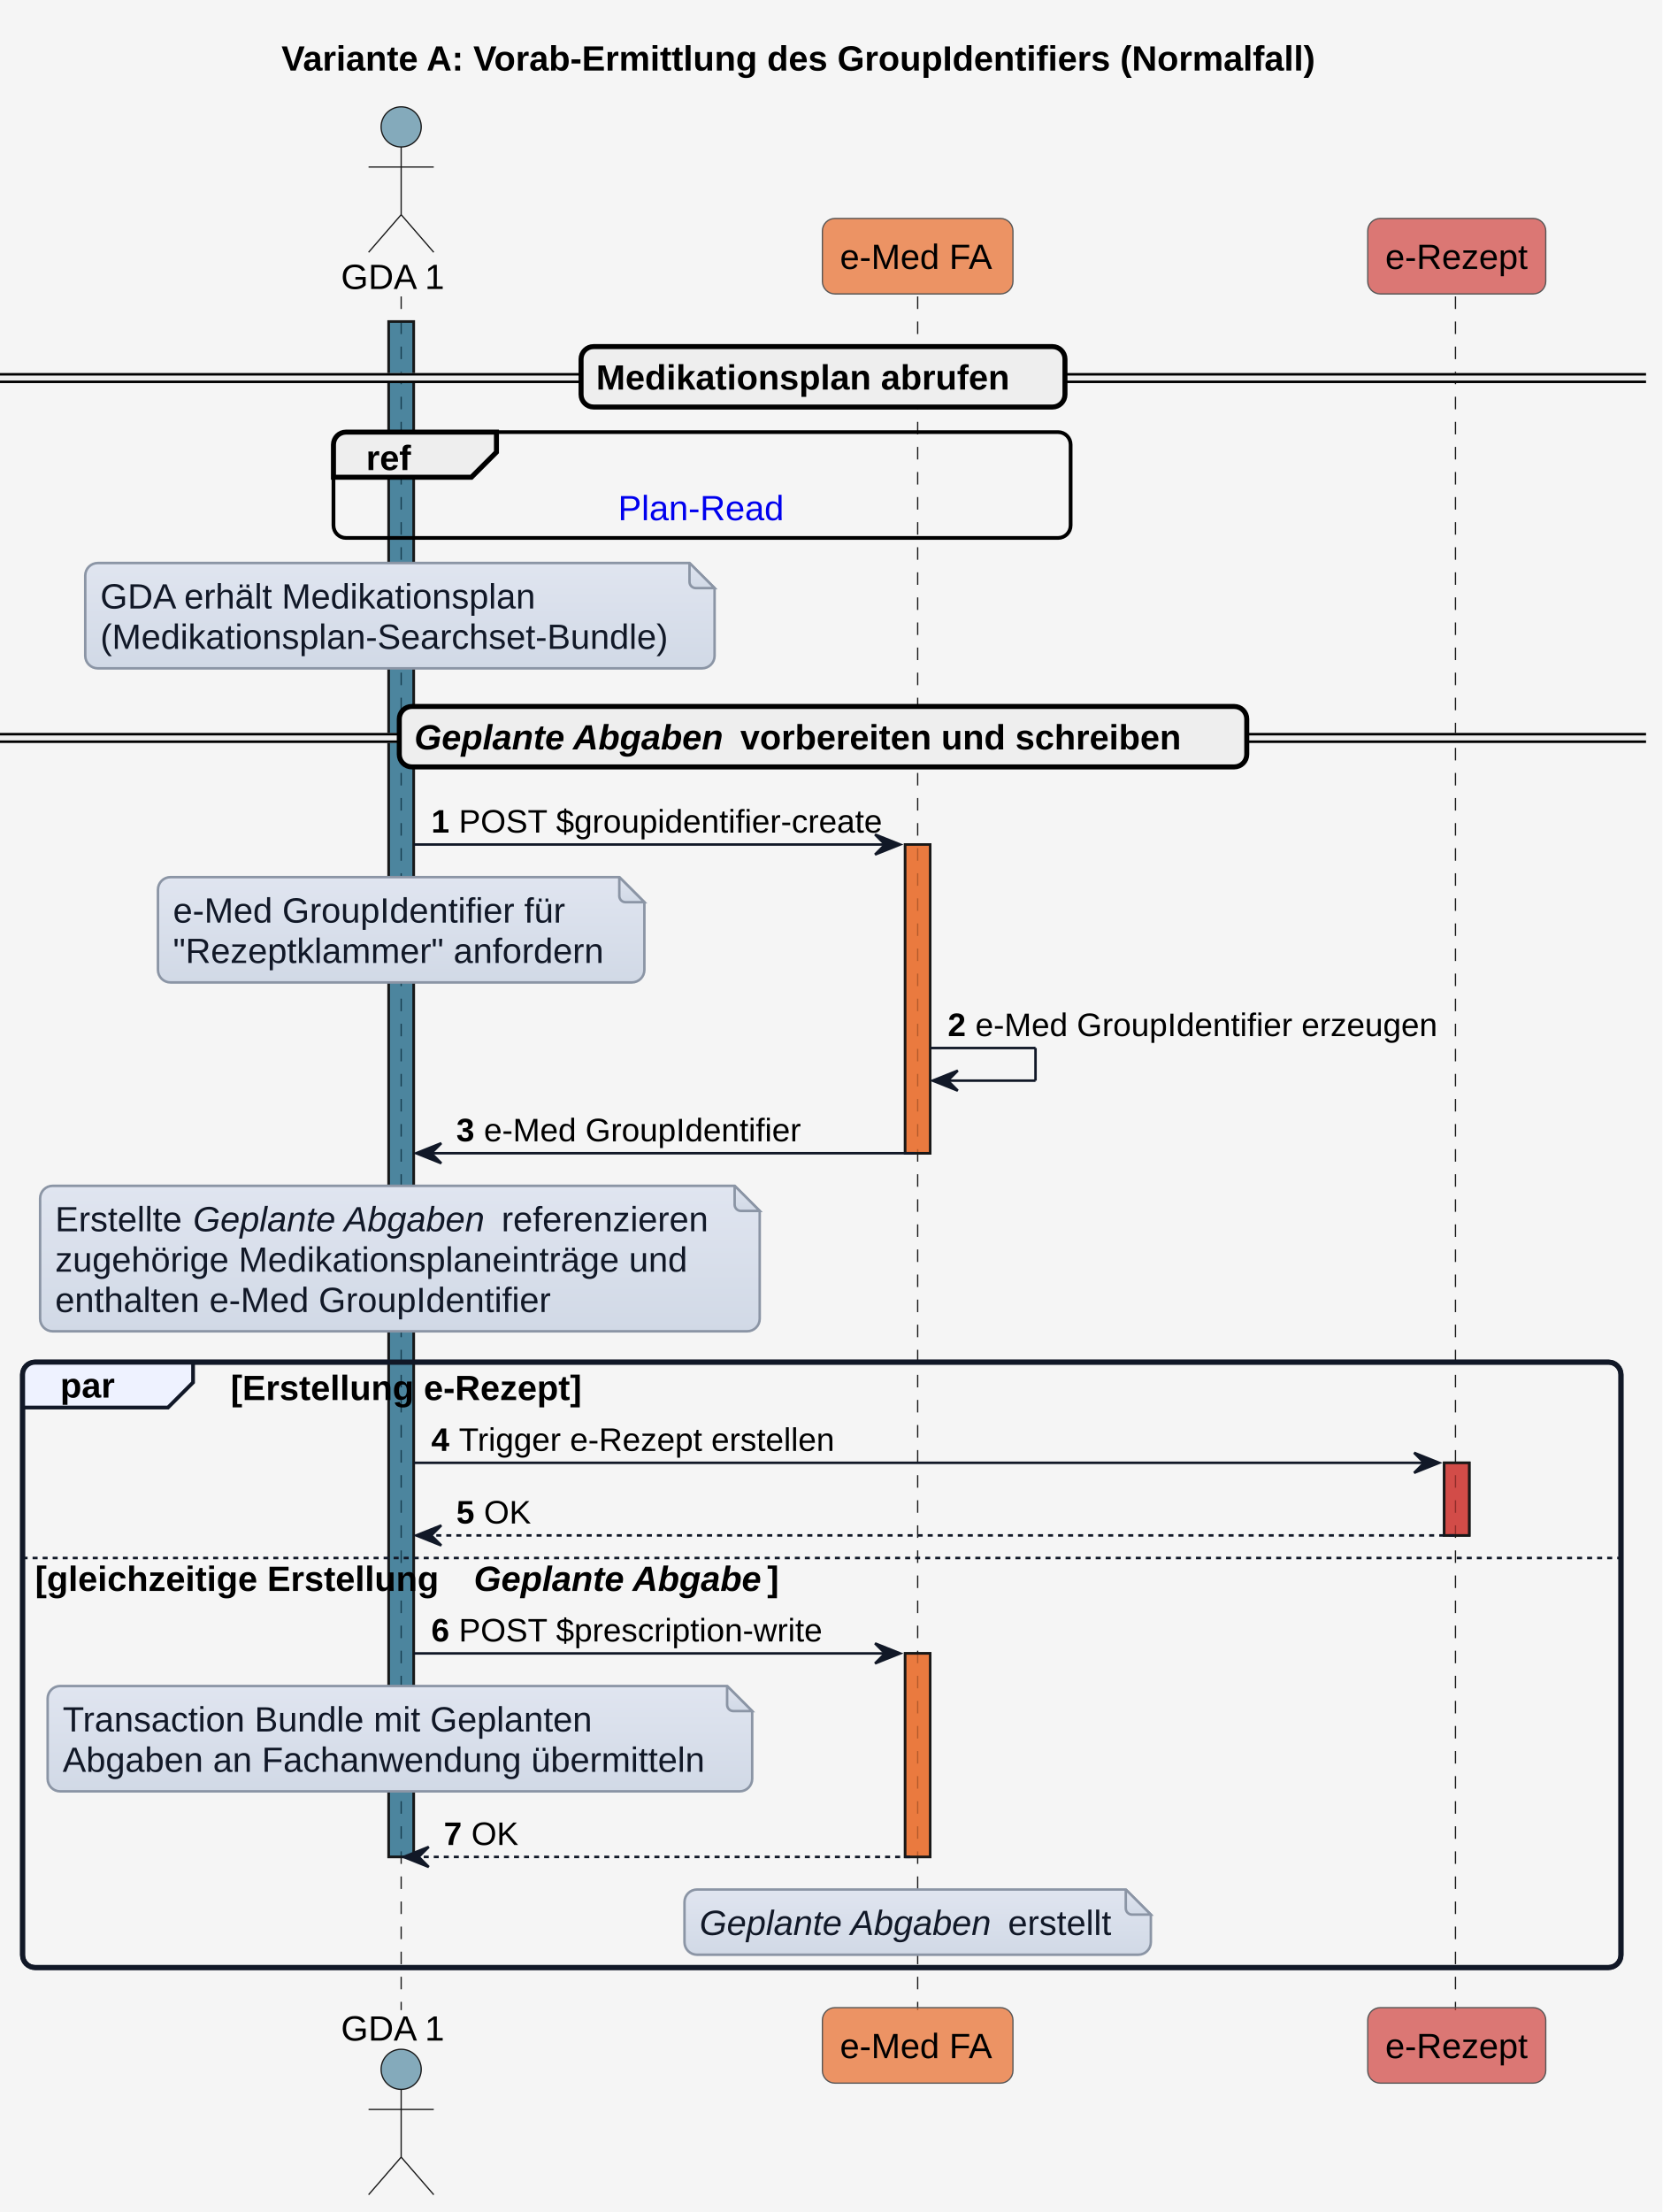
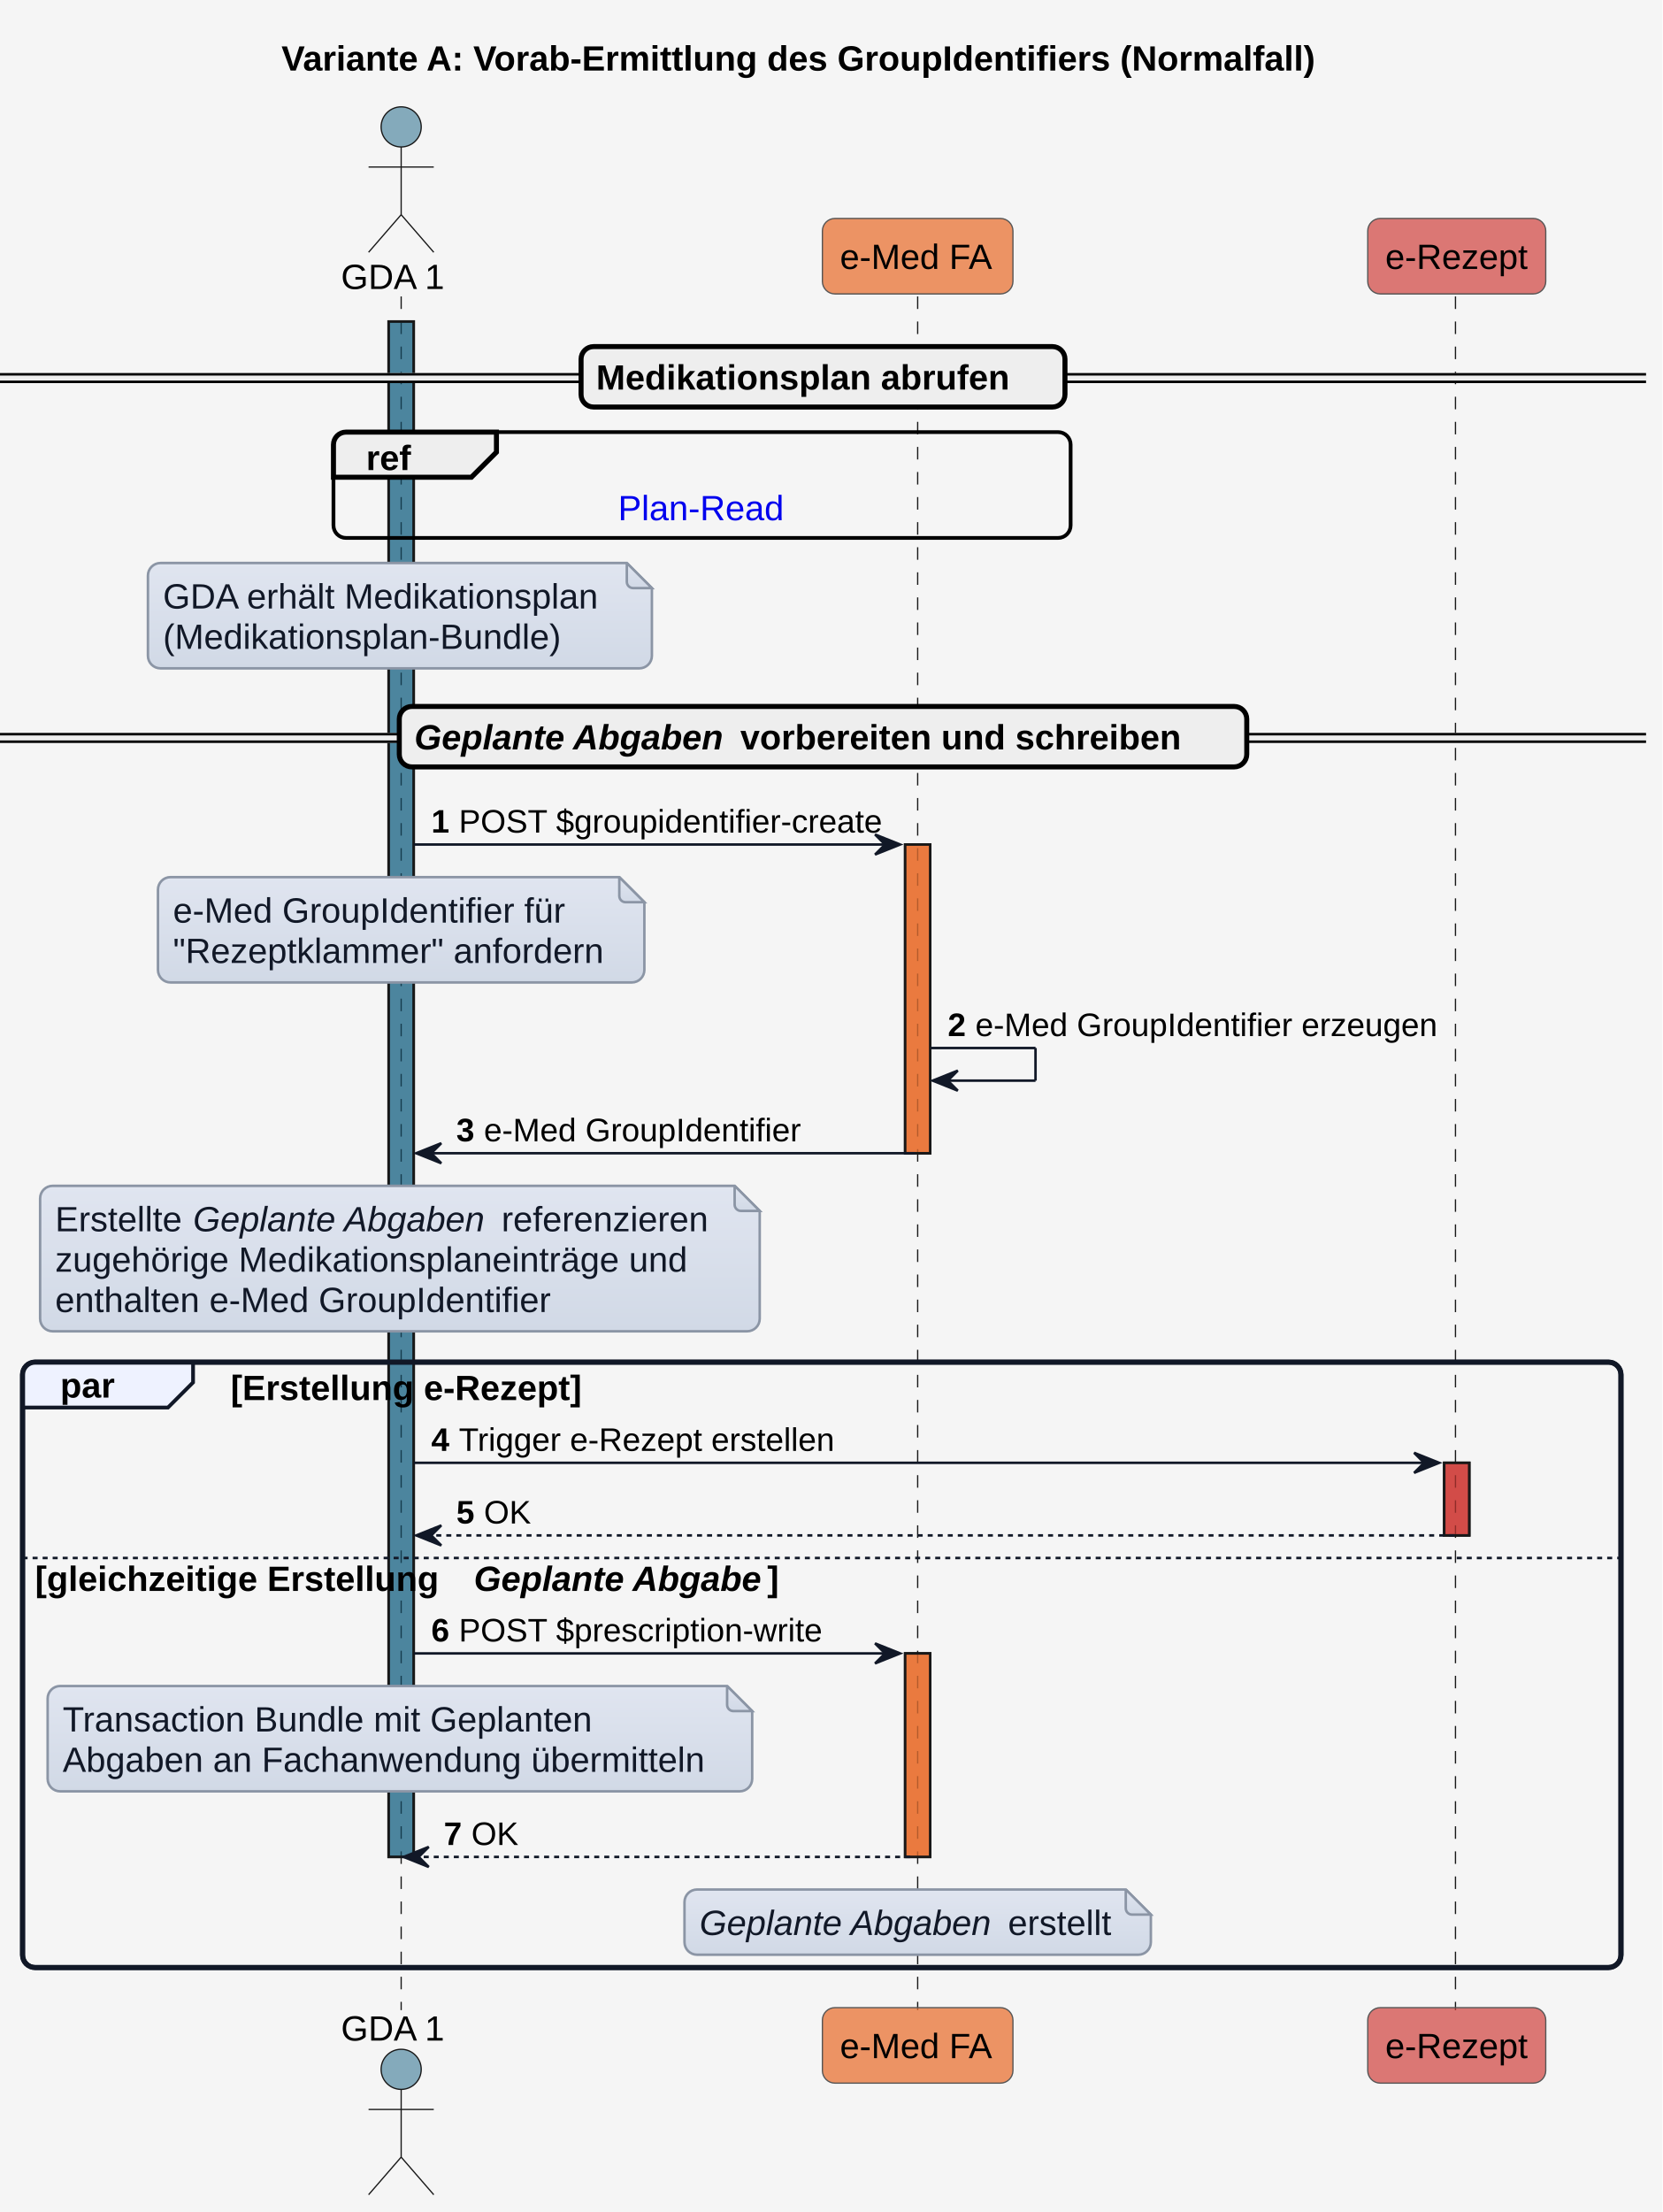
<svg xmlns="http://www.w3.org/2000/svg" xmlns:xlink="http://www.w3.org/1999/xlink" contentStyleType="text/css" height="882px" preserveAspectRatio="none" style="width:663px;height:882px;background:#F5F5F5;" version="1.1" viewBox="0 0 663 882" width="663px" zoomAndPan="magnify">
  <defs>
-     <linearGradient id="g1r8kmfm1xfzo50" x1="50%" x2="50%" y1="0%" y2="100%">
+     <linearGradient id="g49tf4butl4ma0" x1="50%" x2="50%" y1="0%" y2="100%">
      <stop offset="0%" stop-color="#E0E5F0" />
      <stop offset="100%" stop-color="#D1D9E6" />
    </linearGradient>
  </defs>
  <g>
    <rect fill="#F5F5F5" height="882" style="stroke:none;stroke-width:1.0;" width="663" x="0" y="0" />
    <text fill="#000000" font-family="Arial" font-size="14" font-weight="bold" lengthAdjust="spacing" textLength="431" x="112.25" y="28.132">Variante A: Vorab-Ermittlung des GroupIdentifiers (Normalfall)</text>
    <rect fill="#156082" fill-opacity="0.502" height="612.219" style="stroke:#181818;stroke-width:1.0;" width="10" x="155" y="128.197" />
    <rect fill="#E97232" fill-opacity="0.741" height="123.095" style="stroke:#181818;stroke-width:1.0;" width="10" x="361" y="336.738" />
    <rect fill="#E97232" fill-opacity="0.741" height="81.146" style="stroke:#181818;stroke-width:1.0;" width="10" x="361" y="659.27" />
    <rect fill="#CD3732" fill-opacity="0.663" height="28.949" style="stroke:#181818;stroke-width:1.0;" width="10" x="576" y="583.274" />
    <rect fill="none" height="241.387" rx="5" ry="5" style="stroke:#111827;stroke-width:2.0;" width="637.5" x="9" y="543.128" />
    <line style="stroke:#181818;stroke-width:0.5;stroke-dasharray:5.0,5.0;" x1="160" x2="160" y1="118.197" y2="801.515" />
    <line style="stroke:#181818;stroke-width:0.5;stroke-dasharray:5.0,5.0;" x1="366" x2="366" y1="118.197" y2="801.515" />
    <line style="stroke:#181818;stroke-width:0.5;stroke-dasharray:5.0,5.0;" x1="580.5" x2="580.5" y1="118.197" y2="801.515" />
    <text fill="#000000" font-family="Arial" font-size="14" lengthAdjust="spacing" textLength="42" x="136" y="115.231">GDA 1</text>
    <ellipse cx="160" cy="50.599" fill="#156082" fill-opacity="0.502" rx="8" ry="8" style="stroke:#181818;stroke-width:0.5;" />
    <path d="M160,58.599 L160,85.599 M147,66.599 L173,66.599 M160,85.599 L147,100.599 M160,85.599 L173,100.599 " fill="none" style="stroke:#181818;stroke-width:0.5;" />
    <text fill="#000000" font-family="Arial" font-size="14" lengthAdjust="spacing" textLength="42" x="136" y="813.647">GDA 1</text>
    <ellipse cx="160" cy="825.114" fill="#156082" fill-opacity="0.502" rx="8" ry="8" style="stroke:#181818;stroke-width:0.5;" />
    <path d="M160,833.114 L160,860.114 M147,841.114 L173,841.114 M160,860.114 L147,875.114 M160,860.114 L173,875.114 " fill="none" style="stroke:#181818;stroke-width:0.5;" />
    <rect fill="#E97232" fill-opacity="0.741" height="30.099" rx="5" ry="5" style="stroke:#555555;stroke-width:0.5;" width="76" x="328" y="87.099" />
    <text fill="#000000" font-family="Arial" font-size="14" lengthAdjust="spacing" textLength="62" x="335" y="107.231">e-Med FA</text>
    <rect fill="#E97232" fill-opacity="0.741" height="30.099" rx="5" ry="5" style="stroke:#555555;stroke-width:0.5;" width="76" x="328" y="800.515" />
    <text fill="#000000" font-family="Arial" font-size="14" lengthAdjust="spacing" textLength="62" x="335" y="820.647">e-Med FA</text>
    <rect fill="#CD3732" fill-opacity="0.663" height="30.099" rx="5" ry="5" style="stroke:#555555;stroke-width:0.5;" width="71" x="545.5" y="87.099" />
    <text fill="#000000" font-family="Arial" font-size="14" lengthAdjust="spacing" textLength="57" x="552.5" y="107.231">e-Rezept</text>
    <rect fill="#CD3732" fill-opacity="0.663" height="30.099" rx="5" ry="5" style="stroke:#555555;stroke-width:0.5;" width="71" x="545.5" y="800.515" />
    <text fill="#000000" font-family="Arial" font-size="14" lengthAdjust="spacing" textLength="57" x="552.5" y="820.647">e-Rezept</text>
    <rect fill="#156082" fill-opacity="0.502" height="612.219" style="stroke:#181818;stroke-width:1.0;" width="10" x="155" y="128.197" />
    <rect fill="#E97232" fill-opacity="0.741" height="123.095" style="stroke:#181818;stroke-width:1.0;" width="10" x="361" y="336.738" />
    <rect fill="#E97232" fill-opacity="0.741" height="81.146" style="stroke:#181818;stroke-width:1.0;" width="10" x="361" y="659.27" />
    <rect fill="#CD3732" fill-opacity="0.663" height="28.949" style="stroke:#181818;stroke-width:1.0;" width="10" x="576" y="583.274" />
    <rect fill="#EEEEEE" height="3" rx="5" ry="5" style="stroke:#EEEEEE;stroke-width:1.0;" width="656.5" x="0" y="149.247" />
    <line style="stroke:#000000;stroke-width:1.0;" x1="0" x2="656.5" y1="149.247" y2="149.247" />
    <line style="stroke:#000000;stroke-width:1.0;" x1="0" x2="656.5" y1="152.247" y2="152.247" />
    <rect fill="#EEEEEE" height="24.099" rx="5" ry="5" style="stroke:#000000;stroke-width:2.0;" width="193" x="231.75" y="138.197" />
    <text fill="#000000" font-family="Arial" font-size="14" font-weight="bold" lengthAdjust="spacing" textLength="175" x="237.75" y="155.329">Medikationsplan abrufen</text>
    <rect fill="none" height="42.197" rx="5" ry="5" style="stroke:#000000;stroke-width:1.5;" width="294" x="133" y="172.296" />
    <path d="M138,172.296 L198,172.296 L198,180.296 L188,190.296 L133,190.296 L133,177.296 A5,5 0 0 1 138,172.296 " fill="#EEEEEE" style="stroke:#000000;stroke-width:2.0;" />
    <text fill="#000000" font-family="Arial" font-size="14" font-weight="bold" lengthAdjust="spacing" textLength="20" x="146" y="187.428">ref</text>
    <a href="interactions.html#sequenzdiagramm-plan-read" target="_top" title="interactions.html#sequenzdiagramm-plan-read" xlink:actuate="onRequest" xlink:href="interactions.html#sequenzdiagramm-plan-read" xlink:show="new" xlink:title="interactions.html#sequenzdiagramm-plan-read" xlink:type="simple">
      <text fill="#0000EE" font-family="Arial" font-size="14" lengthAdjust="spacing" textLength="67" x="246.5" y="207.428">Plan-Read</text>
    </a>
-     <path d="M34,229.493 L34,261.493 A5,5 0 0 0 39,266.493 L280,266.493 A5,5 0 0 0 285,261.493 L285,234.493 L275,224.493 L39,224.493 A5,5 0 0 0 34,229.493 " fill="url(#g1r8kmfm1xfzo50)" style="stroke:#8B95A5;stroke-width:1.0;" />
-     <path d="M275,224.493 L275,231.993 A2.5,2.5 0 0 0 277.5,234.493 L285,234.493 L275,224.493 " fill="url(#g1r8kmfm1xfzo50)" style="stroke:#8B95A5;stroke-width:1.0;" />
-     <text fill="#111827" font-family="Arial" font-size="14" lengthAdjust="spacing" textLength="176" x="40" y="242.625">GDA erhält Medikationsplan</text>
-     <text fill="#111827" font-family="Arial" font-size="14" lengthAdjust="spacing" textLength="230" x="40" y="258.724">(Medikationsplan-Searchset-Bundle)</text>
+     <path d="M59,229.493 L59,261.493 A5,5 0 0 0 64,266.493 L255,266.493 A5,5 0 0 0 260,261.493 L260,234.493 L250,224.493 L64,224.493 A5,5 0 0 0 59,229.493 " fill="url(#g49tf4butl4ma0)" style="stroke:#8B95A5;stroke-width:1.0;" />
+     <path d="M250,224.493 L250,231.993 A2.5,2.5 0 0 0 252.5,234.493 L260,234.493 L250,224.493 " fill="url(#g49tf4butl4ma0)" style="stroke:#8B95A5;stroke-width:1.0;" />
+     <text fill="#111827" font-family="Arial" font-size="14" lengthAdjust="spacing" textLength="176" x="65" y="242.625">GDA erhält Medikationsplan</text>
+     <text fill="#111827" font-family="Arial" font-size="14" lengthAdjust="spacing" textLength="161" x="65" y="258.724">(Medikationsplan-Bundle)</text>
    <rect fill="#EEEEEE" height="3" rx="5" ry="5" style="stroke:#EEEEEE;stroke-width:1.0;" width="656.5" x="0" y="292.74" />
    <line style="stroke:#000000;stroke-width:1.0;" x1="0" x2="656.5" y1="292.74" y2="292.74" />
    <line style="stroke:#000000;stroke-width:1.0;" x1="0" x2="656.5" y1="295.74" y2="295.74" />
    <rect fill="#EEEEEE" height="24.099" rx="5" ry="5" style="stroke:#000000;stroke-width:2.0;" width="338" x="159.25" y="281.69" />
    <text fill="#000000" font-family="Arial" font-size="14" font-style="italic" font-weight="bold" lengthAdjust="spacing" textLength="126" x="165.25" y="298.822">Geplante Abgaben</text>
    <text fill="#000000" font-family="Arial" font-size="14" font-weight="bold" lengthAdjust="spacing" textLength="190" x="295.25" y="298.822">vorbereiten und schreiben</text>
    <polygon fill="#111827" points="349,332.738,359,336.738,349,340.738,353,336.738" style="stroke:#111827;stroke-width:1.0;" />
    <line style="stroke:#111827;stroke-width:1.0;" x1="165" x2="355" y1="336.738" y2="336.738" />
    <text fill="#000000" font-family="Arial" font-size="13" font-weight="bold" lengthAdjust="spacing" textLength="7" x="172" y="331.983">1</text>
    <text fill="#000000" font-family="Arial" font-size="13" lengthAdjust="spacing" textLength="166" x="183" y="331.983">POST $groupidentifier-create​</text>
-     <path d="M63,354.738 L63,386.738 A5,5 0 0 0 68,391.738 L252,391.738 A5,5 0 0 0 257,386.738 L257,359.738 L247,349.738 L68,349.738 A5,5 0 0 0 63,354.738 " fill="url(#g1r8kmfm1xfzo50)" style="stroke:#8B95A5;stroke-width:1.0;" />
-     <path d="M247,349.738 L247,357.238 A2.5,2.5 0 0 0 249.5,359.738 L257,359.738 L247,349.738 " fill="url(#g1r8kmfm1xfzo50)" style="stroke:#8B95A5;stroke-width:1.0;" />
+     <path d="M63,354.738 L63,386.738 A5,5 0 0 0 68,391.738 L252,391.738 A5,5 0 0 0 257,386.738 L257,359.738 L247,349.738 L68,349.738 A5,5 0 0 0 63,354.738 " fill="url(#g49tf4butl4ma0)" style="stroke:#8B95A5;stroke-width:1.0;" />
+     <path d="M247,349.738 L247,357.238 A2.5,2.5 0 0 0 249.5,359.738 L257,359.738 L247,349.738 " fill="url(#g49tf4butl4ma0)" style="stroke:#8B95A5;stroke-width:1.0;" />
    <text fill="#111827" font-family="Arial" font-size="14" lengthAdjust="spacing" textLength="159" x="69" y="367.87">e-Med GroupIdentifier für</text>
    <text fill="#111827" font-family="Arial" font-size="14" lengthAdjust="spacing" textLength="173" x="69" y="383.968">"Rezeptklammer" anfordern</text>
    <line style="stroke:#111827;stroke-width:1.0;" x1="371" x2="413" y1="417.884" y2="417.884" />
    <line style="stroke:#111827;stroke-width:1.0;" x1="413" x2="413" y1="417.884" y2="430.884" />
    <line style="stroke:#111827;stroke-width:1.0;" x1="372" x2="413" y1="430.884" y2="430.884" />
    <polygon fill="#111827" points="382,426.884,372,430.884,382,434.884,378,430.884" style="stroke:#111827;stroke-width:1.0;" />
    <text fill="#000000" font-family="Arial" font-size="13" font-weight="bold" lengthAdjust="spacing" textLength="7" x="378" y="413.129">2</text>
    <text fill="#000000" font-family="Arial" font-size="13" lengthAdjust="spacing" textLength="180" x="389" y="413.129">e-Med GroupIdentifier erzeugen</text>
    <polygon fill="#111827" points="176,455.832,166,459.832,176,463.832,172,459.832" style="stroke:#111827;stroke-width:1.0;" />
    <line style="stroke:#111827;stroke-width:1.0;" x1="170" x2="365" y1="459.832" y2="459.832" />
    <text fill="#000000" font-family="Arial" font-size="13" font-weight="bold" lengthAdjust="spacing" textLength="7" x="182" y="455.078">3</text>
    <text fill="#000000" font-family="Arial" font-size="13" lengthAdjust="spacing" textLength="123" x="193" y="455.078">e-Med GroupIdentifier</text>
-     <path d="M16,477.832 L16,525.832 A5,5 0 0 0 21,530.832 L298,530.832 A5,5 0 0 0 303,525.832 L303,482.832 L293,472.832 L21,472.832 A5,5 0 0 0 16,477.832 " fill="url(#g1r8kmfm1xfzo50)" style="stroke:#8B95A5;stroke-width:1.0;" />
-     <path d="M293,472.832 L293,480.332 A2.5,2.5 0 0 0 295.5,482.832 L303,482.832 L293,472.832 " fill="url(#g1r8kmfm1xfzo50)" style="stroke:#8B95A5;stroke-width:1.0;" />
+     <path d="M16,477.832 L16,525.832 A5,5 0 0 0 21,530.832 L298,530.832 A5,5 0 0 0 303,525.832 L303,482.832 L293,472.832 L21,472.832 A5,5 0 0 0 16,477.832 " fill="url(#g49tf4butl4ma0)" style="stroke:#8B95A5;stroke-width:1.0;" />
+     <path d="M293,472.832 L293,480.332 A2.5,2.5 0 0 0 295.5,482.832 L303,482.832 L293,472.832 " fill="url(#g49tf4butl4ma0)" style="stroke:#8B95A5;stroke-width:1.0;" />
    <text fill="#111827" font-family="Arial" font-size="14" lengthAdjust="spacing" textLength="51" x="22" y="490.964">Erstellte</text>
    <text fill="#111827" font-family="Arial" font-size="14" font-style="italic" lengthAdjust="spacing" textLength="119" x="77" y="490.964">Geplante Abgaben</text>
    <text fill="#111827" font-family="Arial" font-size="14" lengthAdjust="spacing" textLength="84" x="200" y="490.964">referenzieren</text>
    <text fill="#111827" font-family="Arial" font-size="14" lengthAdjust="spacing" textLength="256" x="22" y="507.063">zugehörige Medikationsplaneinträge und</text>
    <text fill="#111827" font-family="Arial" font-size="14" lengthAdjust="spacing" textLength="201" x="22" y="523.162">enthalten e-Med GroupIdentifier</text>
    <path d="M14,543.128 L77,543.128 L77,551.227 L67,561.227 L9,561.227 L9,548.128 A5,5 0 0 1 14,543.128 " fill="#EEF2FF" style="stroke:#111827;stroke-width:1.5;" />
    <rect fill="none" height="241.387" rx="5" ry="5" style="stroke:#111827;stroke-width:2.0;" width="637.5" x="9" y="543.128" />
    <text fill="#000000" font-family="Arial" font-size="14" font-weight="bold" lengthAdjust="spacing" textLength="23" x="24" y="557.26">par</text>
    <text fill="#000000" font-family="Arial" font-size="14" font-weight="bold" lengthAdjust="spacing" textLength="149" x="92" y="558.26">[Erstellung e-Rezept]</text>
    <polygon fill="#111827" points="564,579.274,574,583.274,564,587.274,568,583.274" style="stroke:#111827;stroke-width:1.0;" />
    <line style="stroke:#111827;stroke-width:1.0;" x1="165" x2="570" y1="583.274" y2="583.274" />
    <text fill="#000000" font-family="Arial" font-size="13" font-weight="bold" lengthAdjust="spacing" textLength="7" x="172" y="578.519">4</text>
    <text fill="#000000" font-family="Arial" font-size="13" lengthAdjust="spacing" textLength="148" x="183" y="578.519">Trigger e-Rezept erstellen</text>
    <polygon fill="#111827" points="176,608.223,166,612.223,176,616.223,172,612.223" style="stroke:#111827;stroke-width:1.0;" />
    <line style="stroke:#111827;stroke-width:1.0;stroke-dasharray:2.0,2.0;" x1="170" x2="580" y1="612.223" y2="612.223" />
    <text fill="#000000" font-family="Arial" font-size="13" font-weight="bold" lengthAdjust="spacing" textLength="7" x="182" y="607.468">5</text>
    <text fill="#000000" font-family="Arial" font-size="13" lengthAdjust="spacing" textLength="19" x="193" y="607.468">OK</text>
    <line style="stroke:#111827;stroke-width:1.0;stroke-dasharray:2.0,2.0;" x1="9" x2="646.5" y1="621.223" y2="621.223" />
    <text fill="#000000" font-family="Arial" font-size="14" font-weight="bold" lengthAdjust="spacing" textLength="171" x="14" y="634.355">[gleichzeitige Erstellung</text>
    <text fill="#000000" font-family="Arial" font-size="14" font-style="italic" font-weight="bold" lengthAdjust="spacing" textLength="117" x="189" y="634.355">Geplante Abgabe</text>
    <text fill="#000000" font-family="Arial" font-size="14" font-weight="bold" lengthAdjust="spacing" textLength="5" x="306" y="634.355">]</text>
    <polygon fill="#111827" points="349,655.27,359,659.27,349,663.27,353,659.27" style="stroke:#111827;stroke-width:1.0;" />
    <line style="stroke:#111827;stroke-width:1.0;" x1="165" x2="355" y1="659.27" y2="659.27" />
    <text fill="#000000" font-family="Arial" font-size="13" font-weight="bold" lengthAdjust="spacing" textLength="7" x="172" y="654.516">6</text>
    <text fill="#000000" font-family="Arial" font-size="13" lengthAdjust="spacing" textLength="144" x="183" y="654.516">POST $prescription-write</text>
-     <path d="M19,677.27 L19,709.27 A5,5 0 0 0 24,714.27 L295,714.27 A5,5 0 0 0 300,709.27 L300,682.27 L290,672.27 L24,672.27 A5,5 0 0 0 19,677.27 " fill="url(#g1r8kmfm1xfzo50)" style="stroke:#8B95A5;stroke-width:1.0;" />
-     <path d="M290,672.27 L290,679.77 A2.5,2.5 0 0 0 292.5,682.27 L300,682.27 L290,672.27 " fill="url(#g1r8kmfm1xfzo50)" style="stroke:#8B95A5;stroke-width:1.0;" />
+     <path d="M19,677.27 L19,709.27 A5,5 0 0 0 24,714.27 L295,714.27 A5,5 0 0 0 300,709.27 L300,682.27 L290,672.27 L24,672.27 A5,5 0 0 0 19,677.27 " fill="url(#g49tf4butl4ma0)" style="stroke:#8B95A5;stroke-width:1.0;" />
+     <path d="M290,672.27 L290,679.77 A2.5,2.5 0 0 0 292.5,682.27 L300,682.27 L290,672.27 " fill="url(#g49tf4butl4ma0)" style="stroke:#8B95A5;stroke-width:1.0;" />
    <text fill="#111827" font-family="Arial" font-size="14" lengthAdjust="spacing" textLength="215" x="25" y="690.402">Transaction Bundle mit Geplanten</text>
    <text fill="#111827" font-family="Arial" font-size="14" lengthAdjust="spacing" textLength="260" x="25" y="706.501">Abgaben an Fachanwendung übermitteln</text>
    <polygon fill="#111827" points="171,736.417,161,740.417,171,744.417,167,740.417" style="stroke:#111827;stroke-width:1.0;" />
    <line style="stroke:#111827;stroke-width:1.0;stroke-dasharray:2.0,2.0;" x1="165" x2="365" y1="740.417" y2="740.417" />
    <text fill="#000000" font-family="Arial" font-size="13" font-weight="bold" lengthAdjust="spacing" textLength="7" x="177" y="735.662">7</text>
    <text fill="#000000" font-family="Arial" font-size="13" lengthAdjust="spacing" textLength="19" x="188" y="735.662">OK</text>
-     <path d="M273,758.417 L273,774.417 A5,5 0 0 0 278,779.417 L454,779.417 A5,5 0 0 0 459,774.417 L459,763.417 L449,753.417 L278,753.417 A5,5 0 0 0 273,758.417 " fill="url(#g1r8kmfm1xfzo50)" style="stroke:#8B95A5;stroke-width:1.0;" />
-     <path d="M449,753.417 L449,760.917 A2.5,2.5 0 0 0 451.5,763.417 L459,763.417 L449,753.417 " fill="url(#g1r8kmfm1xfzo50)" style="stroke:#8B95A5;stroke-width:1.0;" />
+     <path d="M273,758.417 L273,774.417 A5,5 0 0 0 278,779.417 L454,779.417 A5,5 0 0 0 459,774.417 L459,763.417 L449,753.417 L278,753.417 A5,5 0 0 0 273,758.417 " fill="url(#g49tf4butl4ma0)" style="stroke:#8B95A5;stroke-width:1.0;" />
+     <path d="M449,753.417 L449,760.917 A2.5,2.5 0 0 0 451.5,763.417 L459,763.417 L449,753.417 " fill="url(#g49tf4butl4ma0)" style="stroke:#8B95A5;stroke-width:1.0;" />
    <text fill="#111827" font-family="Arial" font-size="14" font-style="italic" lengthAdjust="spacing" textLength="119" x="279" y="771.548">Geplante Abgaben</text>
    <text fill="#111827" font-family="Arial" font-size="14" lengthAdjust="spacing" textLength="42" x="402" y="771.548">erstellt</text>
  </g>
</svg>
